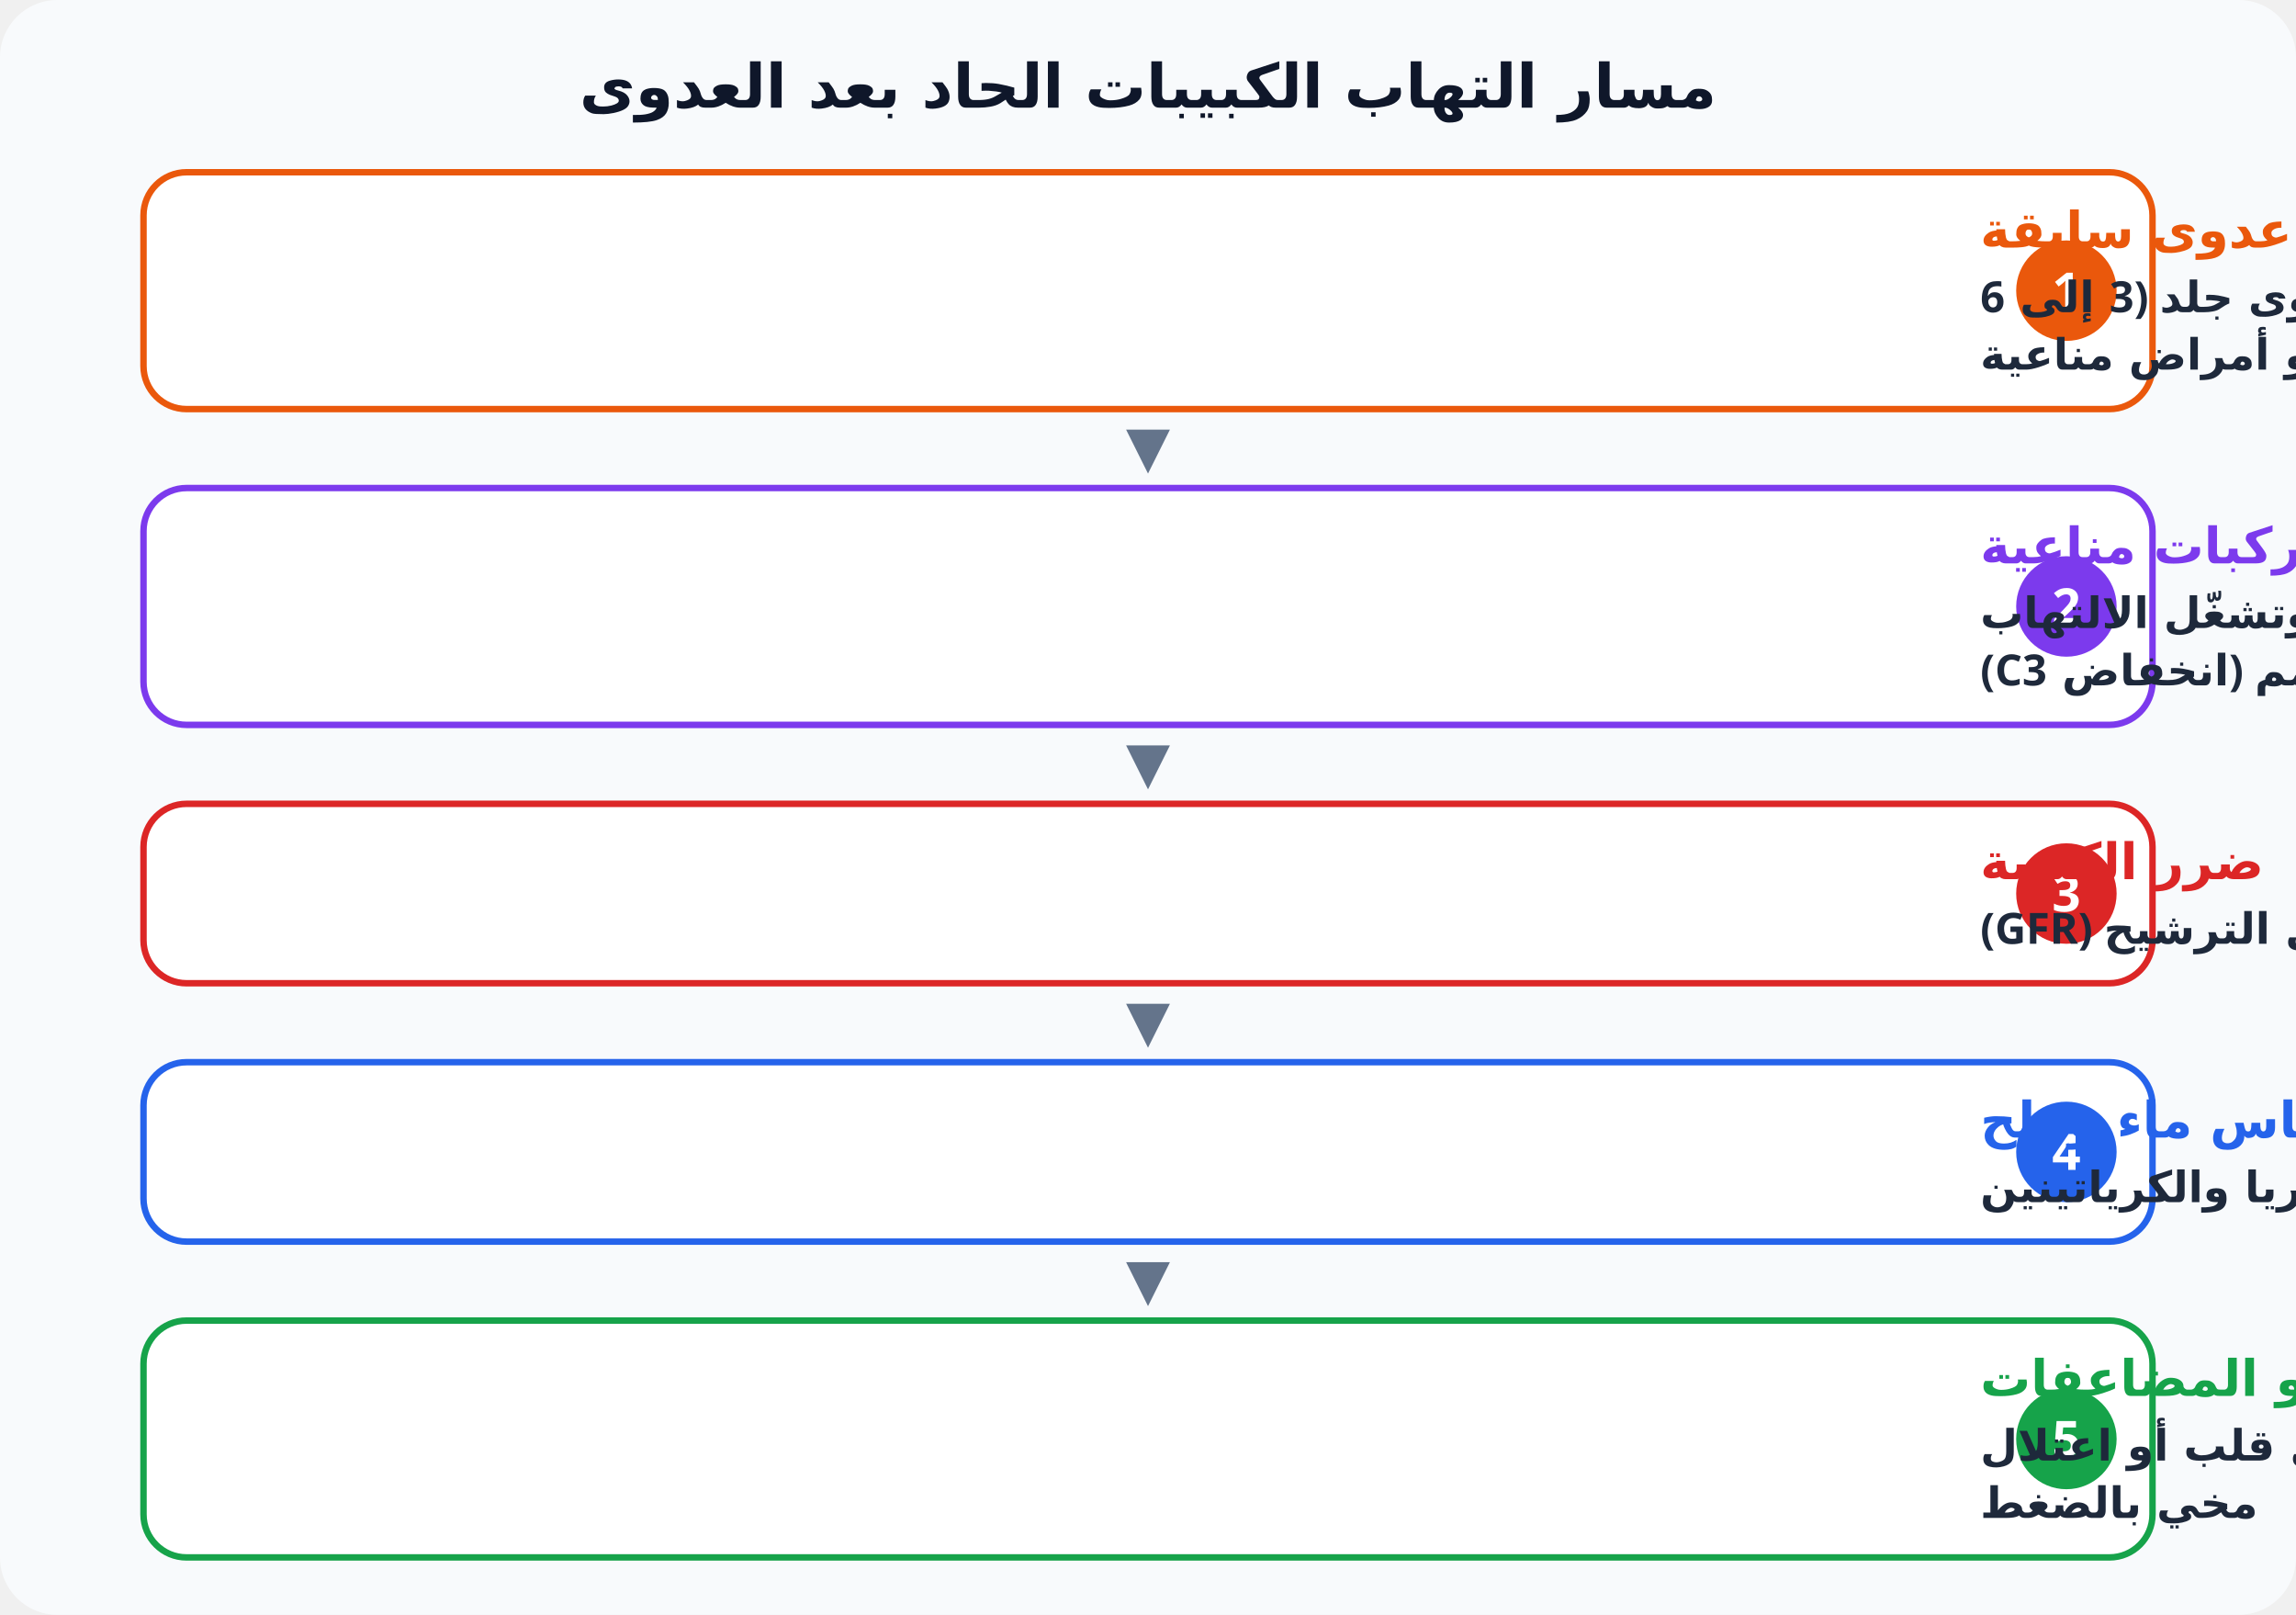
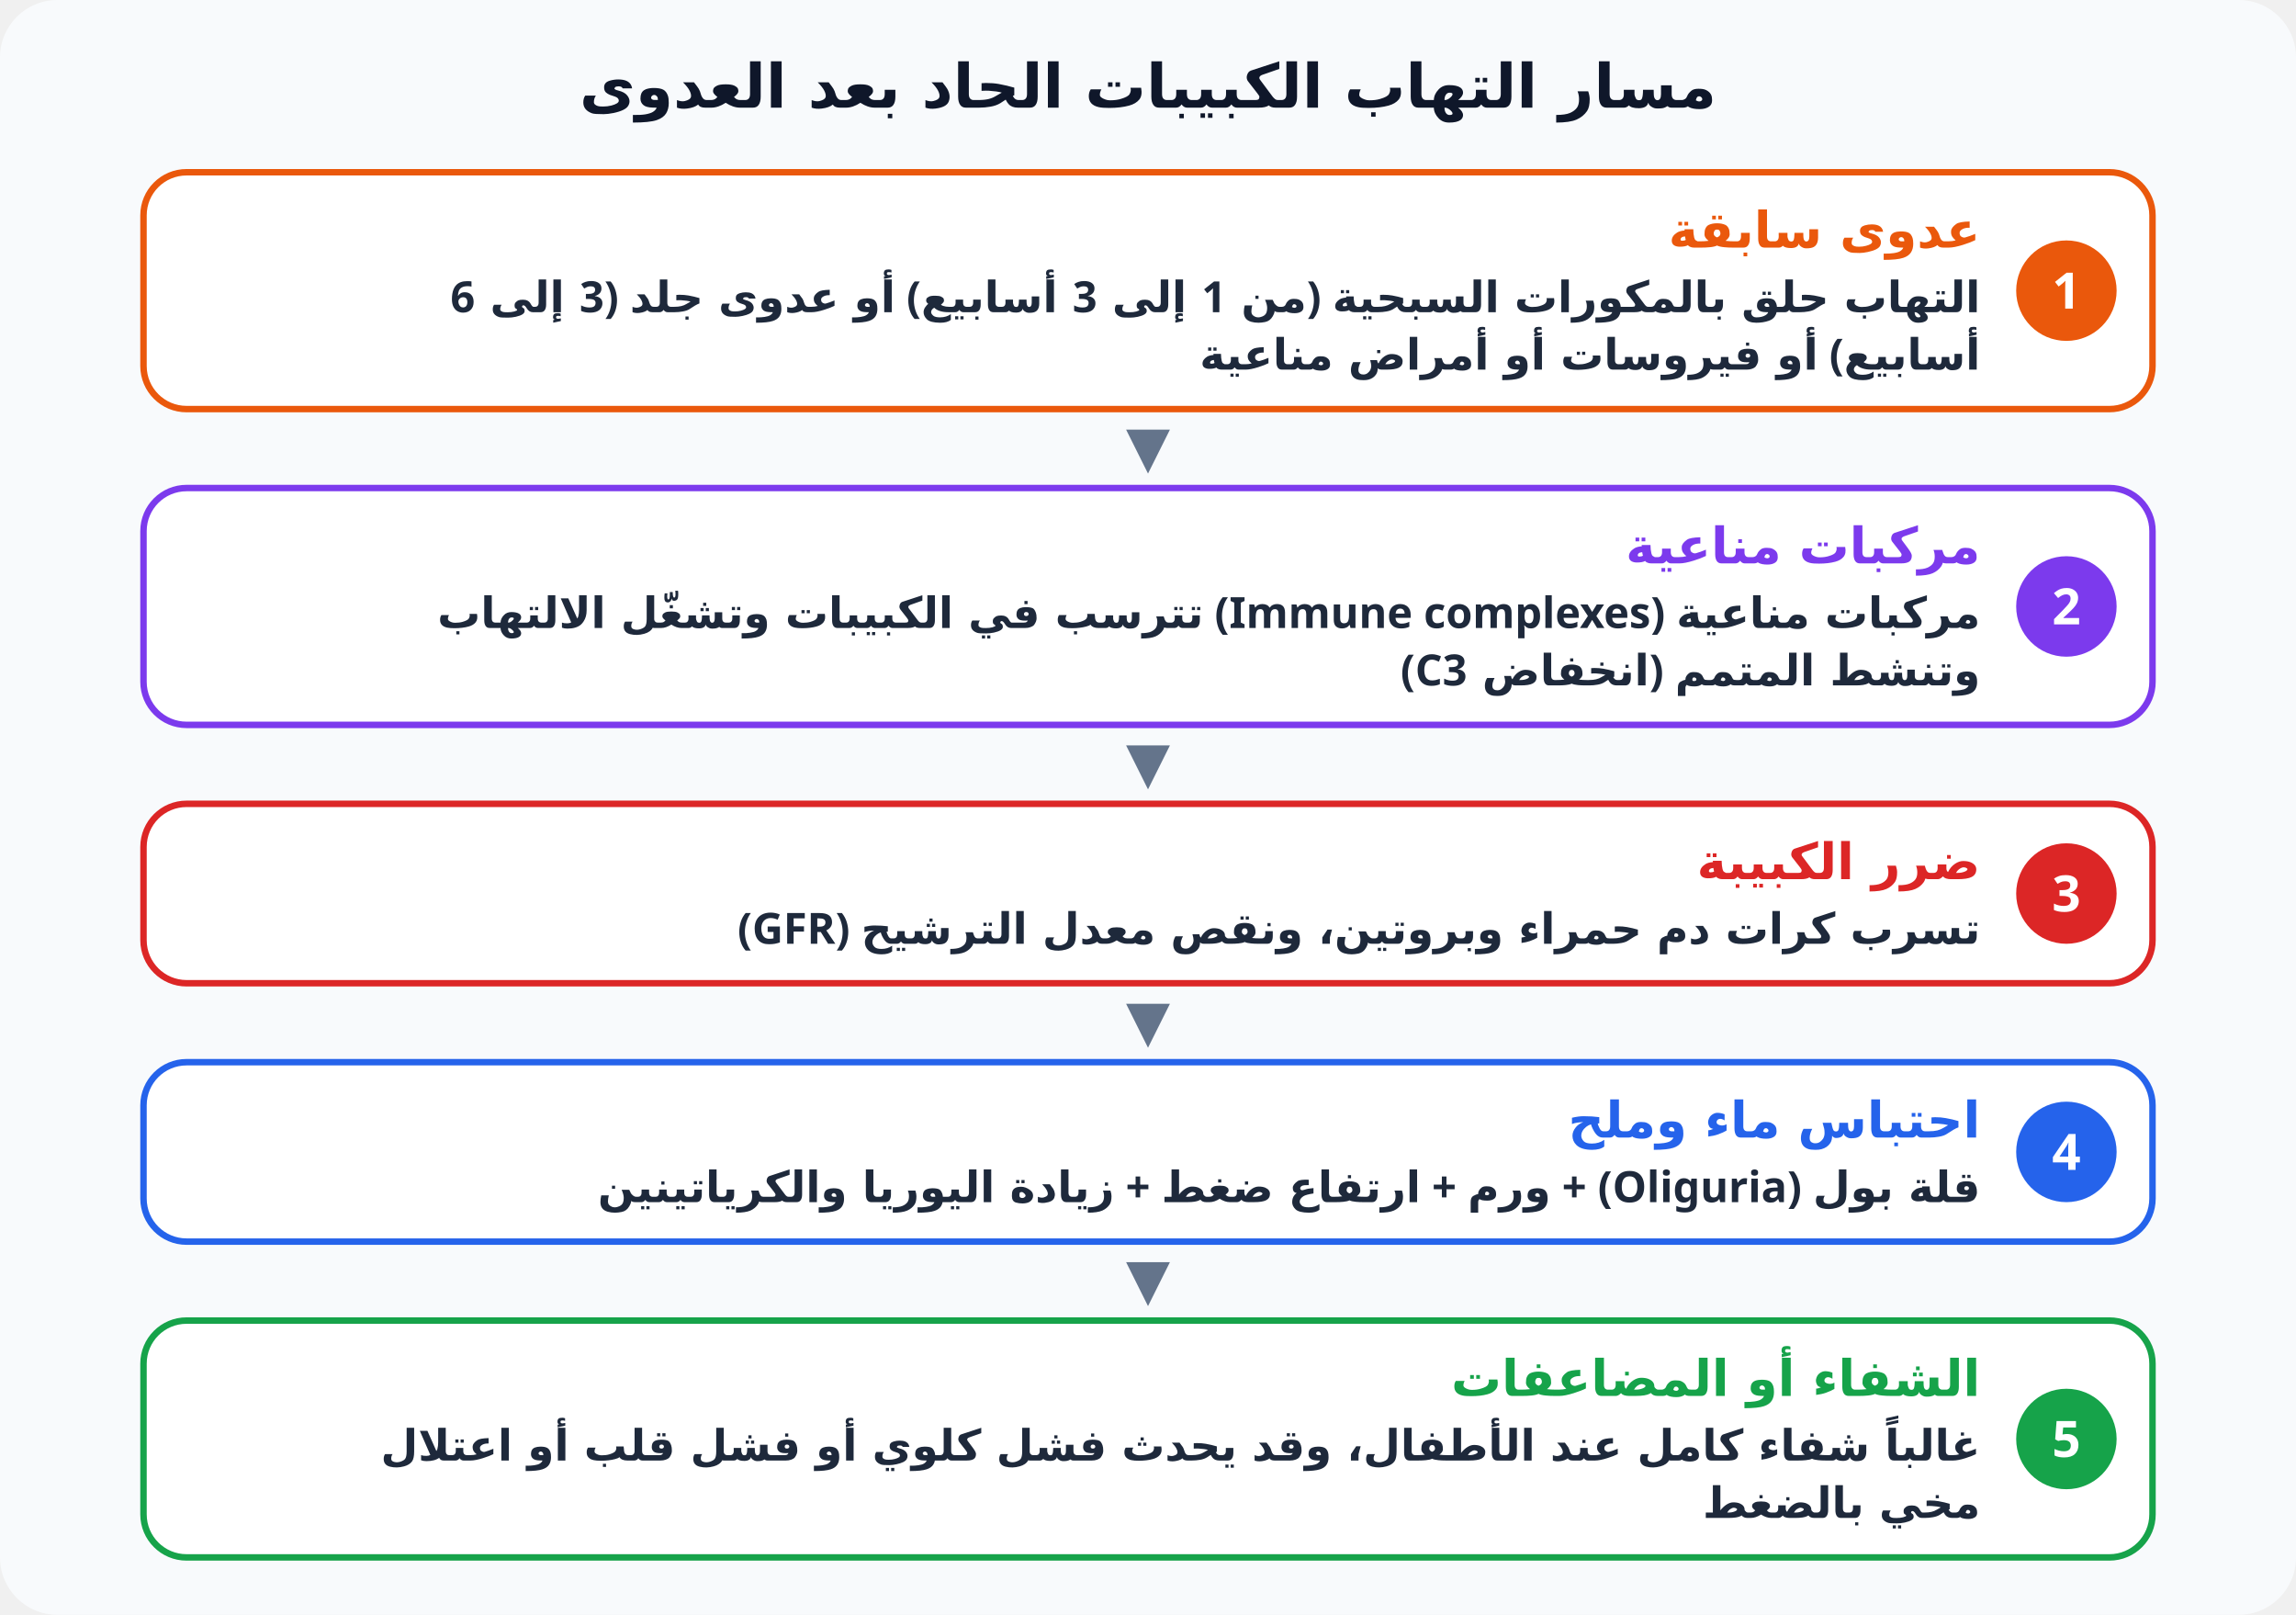
<svg xmlns="http://www.w3.org/2000/svg" viewBox="0 0 640 450" font-family="Cairo, Tahoma, sans-serif" direction="rtl">
  <rect width="640" height="450" rx="16" fill="#f8fafc" />
  <text x="320" y="30" text-anchor="middle" font-size="17" font-weight="800" fill="#0f172a">مسار التهاب الكبيبات الحاد بعد العدوى</text>
  <rect x="40" y="48" width="560" height="66" rx="12" fill="#fff" stroke="#ea580c" stroke-width="1.8" />
  <circle cx="576" cy="81" r="14" fill="#ea580c" />
  <text x="576" y="86" text-anchor="middle" font-size="14" font-weight="800" fill="#fff">1</text>
-   <text x="552" y="69" text-anchor="end" font-size="14" font-weight="800" fill="#ea580c">عدوى سابقة</text>
-   <text x="552" y="87" text-anchor="end" font-size="12" font-weight="600" fill="#1e293b">التهاب حلق بالمكورات السبحية (من 1 إلى 3 أسابيع) أو عدوى جلد (3 إلى 6</text>
-   <text x="552" y="103" text-anchor="end" font-size="12" font-weight="600" fill="#1e293b">أسابيع) أو فيروسات أو أمراض مناعية</text>
+   <text x="552" y="69" text-anchor="start" font-size="14" font-weight="800" fill="#ea580c">عدوى سابقة</text>
+   <text x="552" y="87" text-anchor="start" font-size="12" font-weight="600" fill="#1e293b">التهاب حلق بالمكورات السبحية (من 1 إلى 3 أسابيع) أو عدوى جلد (3 إلى 6</text>
+   <text x="552" y="103" text-anchor="start" font-size="12" font-weight="600" fill="#1e293b">أسابيع) أو فيروسات أو أمراض مناعية</text>
  <text x="320" y="130" text-anchor="middle" font-size="16" fill="#64748b">▼</text>
  <rect x="40" y="136" width="560" height="66" rx="12" fill="#fff" stroke="#7c3aed" stroke-width="1.8" />
  <circle cx="576" cy="169" r="14" fill="#7c3aed" />
  <text x="576" y="174" text-anchor="middle" font-size="14" font-weight="800" fill="#fff">2</text>
-   <text x="552" y="157" text-anchor="end" font-size="14" font-weight="800" fill="#7c3aed">مركبات مناعية</text>
-   <text x="552" y="175" text-anchor="end" font-size="12" font-weight="600" fill="#1e293b">مركبات مناعية (Immune complexes) تترسب في الكبيبات وتشغّل الالتهاب</text>
-   <text x="552" y="191" text-anchor="end" font-size="12" font-weight="600" fill="#1e293b">وتنشط المتمم (انخفاض C3)</text>
+   <text x="552" y="157" text-anchor="start" font-size="14" font-weight="800" fill="#7c3aed">مركبات مناعية</text>
+   <text x="552" y="175" text-anchor="start" font-size="12" font-weight="600" fill="#1e293b">مركبات مناعية (Immune complexes) تترسب في الكبيبات وتشغّل الالتهاب</text>
+   <text x="552" y="191" text-anchor="start" font-size="12" font-weight="600" fill="#1e293b">وتنشط المتمم (انخفاض C3)</text>
  <text x="320" y="218" text-anchor="middle" font-size="16" fill="#64748b">▼</text>
  <rect x="40" y="224" width="560" height="50" rx="12" fill="#fff" stroke="#dc2626" stroke-width="1.8" />
  <circle cx="576" cy="249" r="14" fill="#dc2626" />
  <text x="576" y="254" text-anchor="middle" font-size="14" font-weight="800" fill="#fff">3</text>
-   <text x="552" y="245" text-anchor="end" font-size="14" font-weight="800" fill="#dc2626">ضرر الكبيبة</text>
-   <text x="552" y="263" text-anchor="end" font-size="12" font-weight="600" fill="#1e293b">تسرب كرات دم حمراء وبروتين، ونقص معدل الترشيح (GFR)</text>
+   <text x="552" y="245" text-anchor="start" font-size="14" font-weight="800" fill="#dc2626">ضرر الكبيبة</text>
+   <text x="552" y="263" text-anchor="start" font-size="12" font-weight="600" fill="#1e293b">تسرب كرات دم حمراء وبروتين، ونقص معدل الترشيح (GFR)</text>
  <text x="320" y="290" text-anchor="middle" font-size="16" fill="#64748b">▼</text>
  <rect x="40" y="296" width="560" height="50" rx="12" fill="#fff" stroke="#2563eb" stroke-width="1.8" />
  <circle cx="576" cy="321" r="14" fill="#2563eb" />
  <text x="576" y="326" text-anchor="middle" font-size="14" font-weight="800" fill="#fff">4</text>
-   <text x="552" y="317" text-anchor="end" font-size="14" font-weight="800" fill="#2563eb">احتباس ماء وملح</text>
-   <text x="552" y="335" text-anchor="end" font-size="12" font-weight="600" fill="#1e293b">قلة بول (Oliguria) + ورم + ارتفاع ضغط + زيادة اليوريا والكرياتينين</text>
+   <text x="552" y="317" text-anchor="start" font-size="14" font-weight="800" fill="#2563eb">احتباس ماء وملح</text>
+   <text x="552" y="335" text-anchor="start" font-size="12" font-weight="600" fill="#1e293b">قلة بول (Oliguria) + ورم + ارتفاع ضغط + زيادة اليوريا والكرياتينين</text>
  <text x="320" y="362" text-anchor="middle" font-size="16" fill="#64748b">▼</text>
  <rect x="40" y="368" width="560" height="66" rx="12" fill="#fff" stroke="#16a34a" stroke-width="1.8" />
  <circle cx="576" cy="401" r="14" fill="#16a34a" />
  <text x="576" y="406" text-anchor="middle" font-size="14" font-weight="800" fill="#fff">5</text>
-   <text x="552" y="389" text-anchor="end" font-size="14" font-weight="800" fill="#16a34a">الشفاء أو المضاعفات</text>
-   <text x="552" y="407" text-anchor="end" font-size="12" font-weight="600" fill="#1e293b">غالباً شفاء كامل عند الأطفال، وقد يحدث فشل كلوي أو فشل قلب أو اعتلال</text>
-   <text x="552" y="423" text-anchor="end" font-size="12" font-weight="600" fill="#1e293b">مخي بالضغط</text>
+   <text x="552" y="389" text-anchor="start" font-size="14" font-weight="800" fill="#16a34a">الشفاء أو المضاعفات</text>
+   <text x="552" y="407" text-anchor="start" font-size="12" font-weight="600" fill="#1e293b">غالباً شفاء كامل عند الأطفال، وقد يحدث فشل كلوي أو فشل قلب أو اعتلال</text>
+   <text x="552" y="423" text-anchor="start" font-size="12" font-weight="600" fill="#1e293b">مخي بالضغط</text>
</svg>
